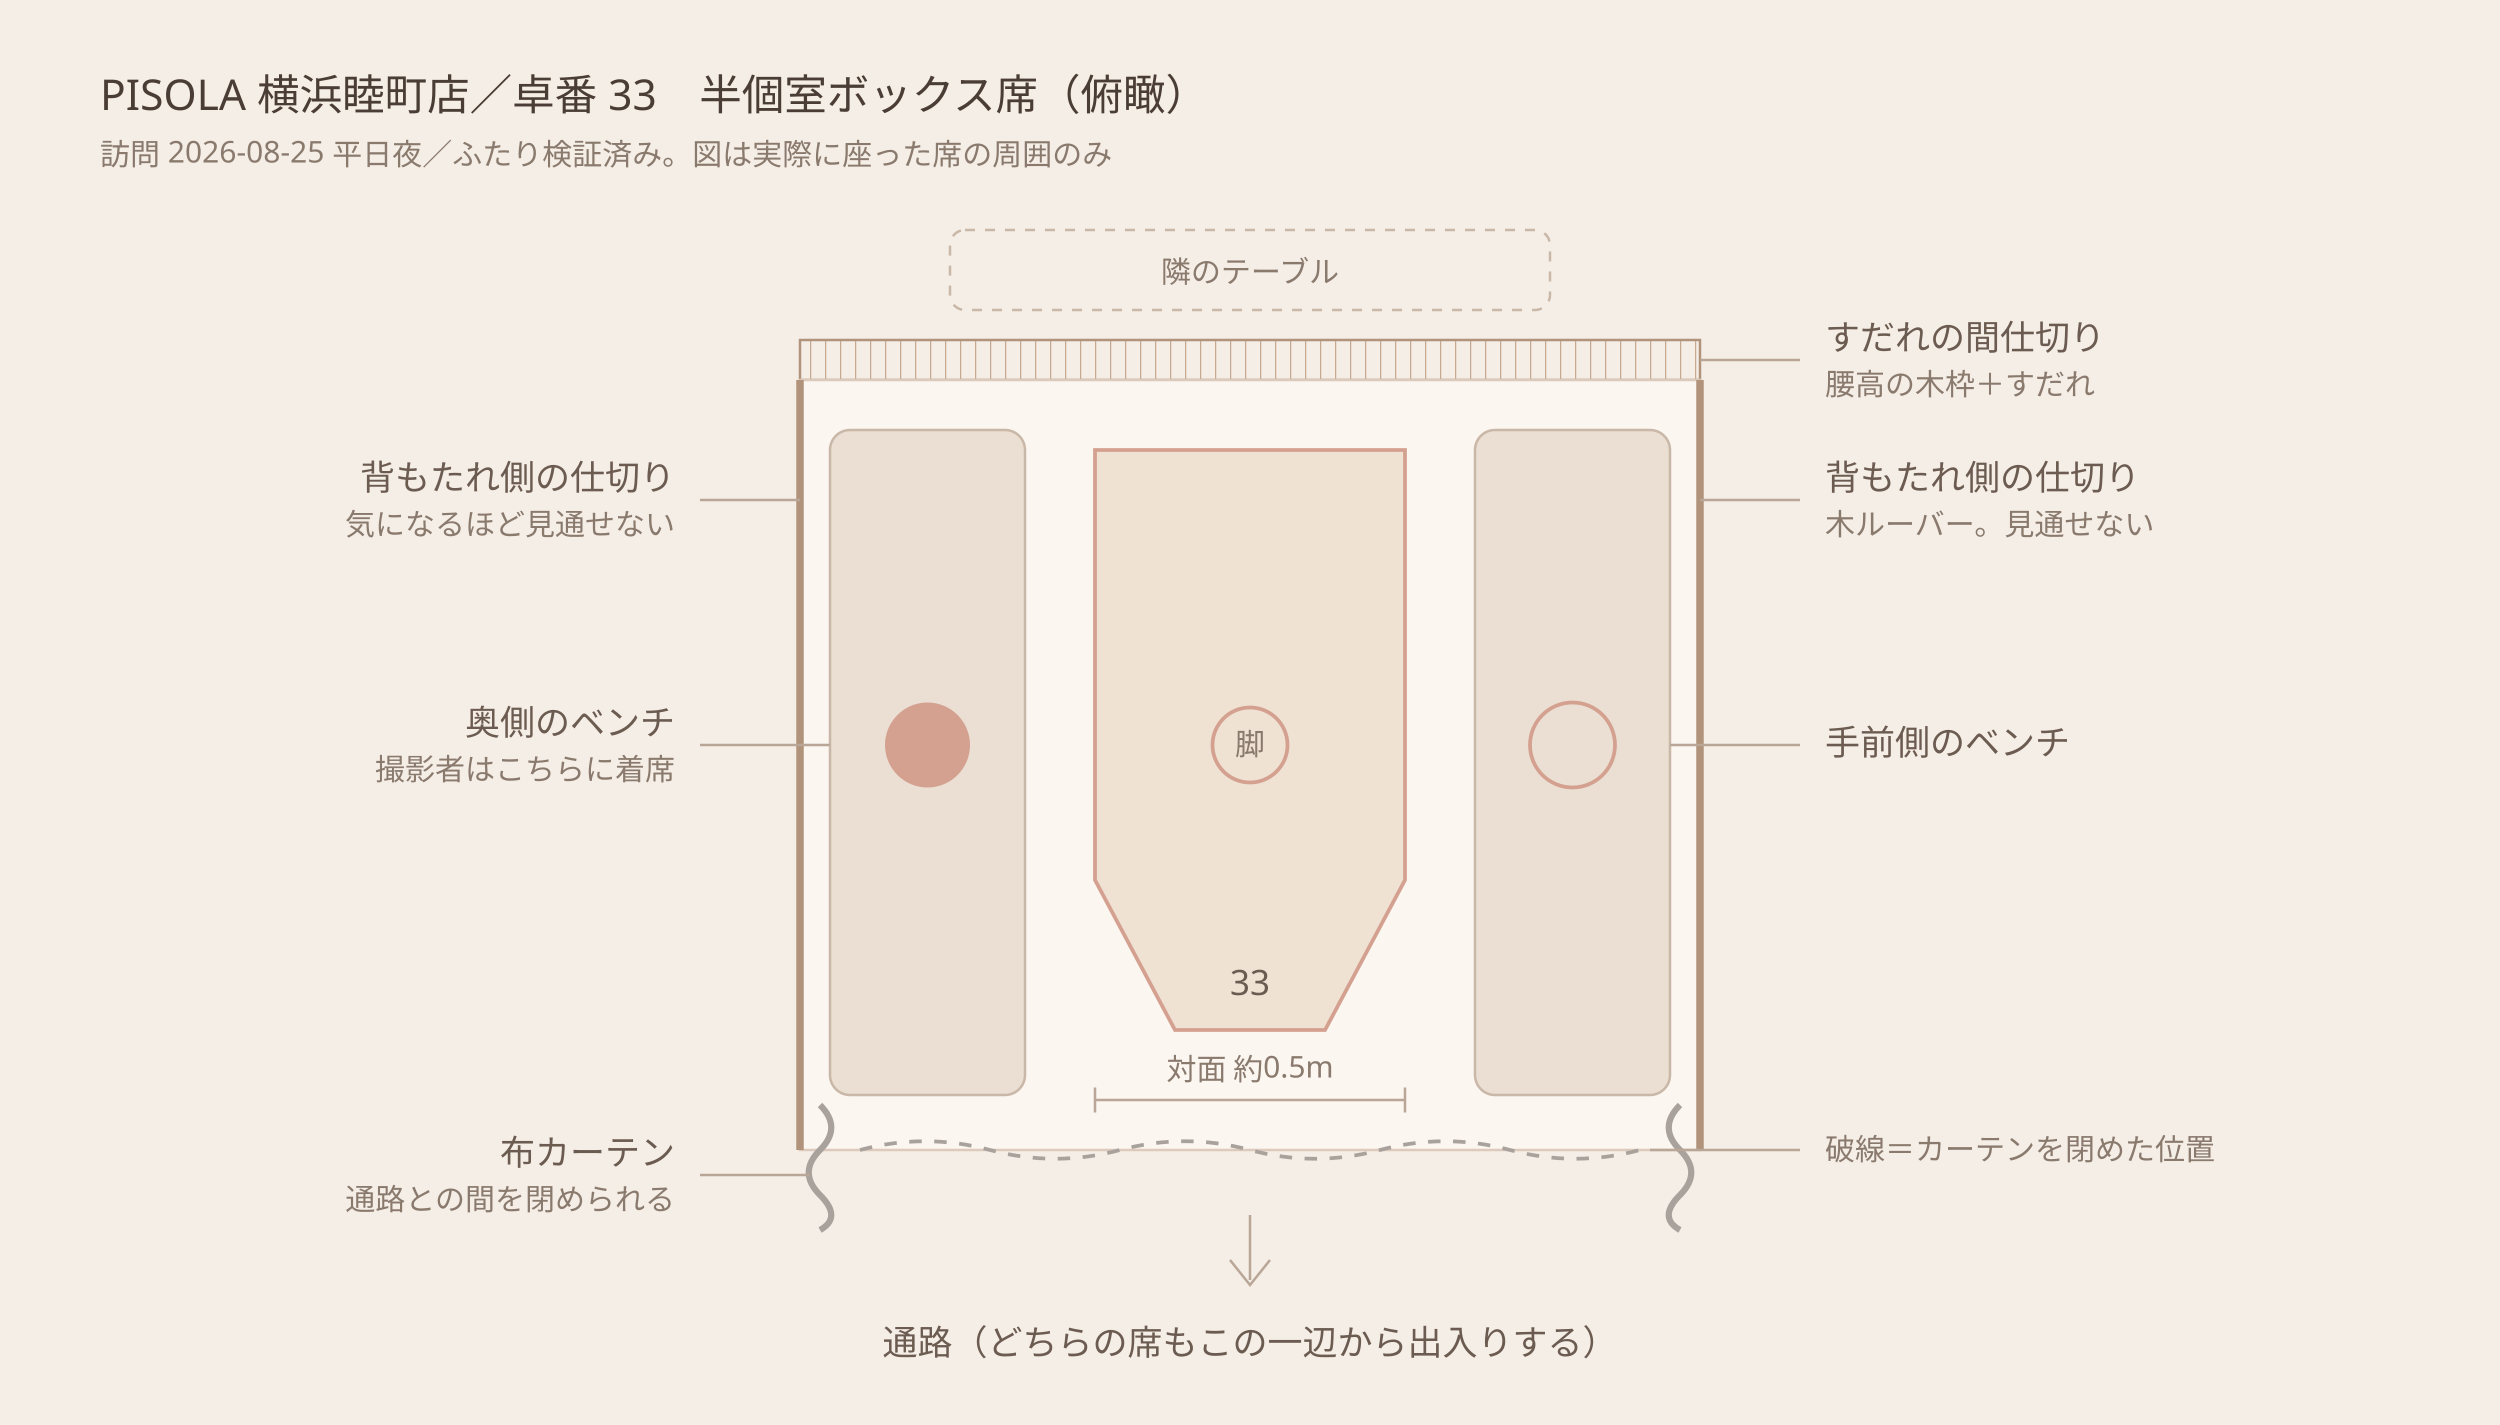
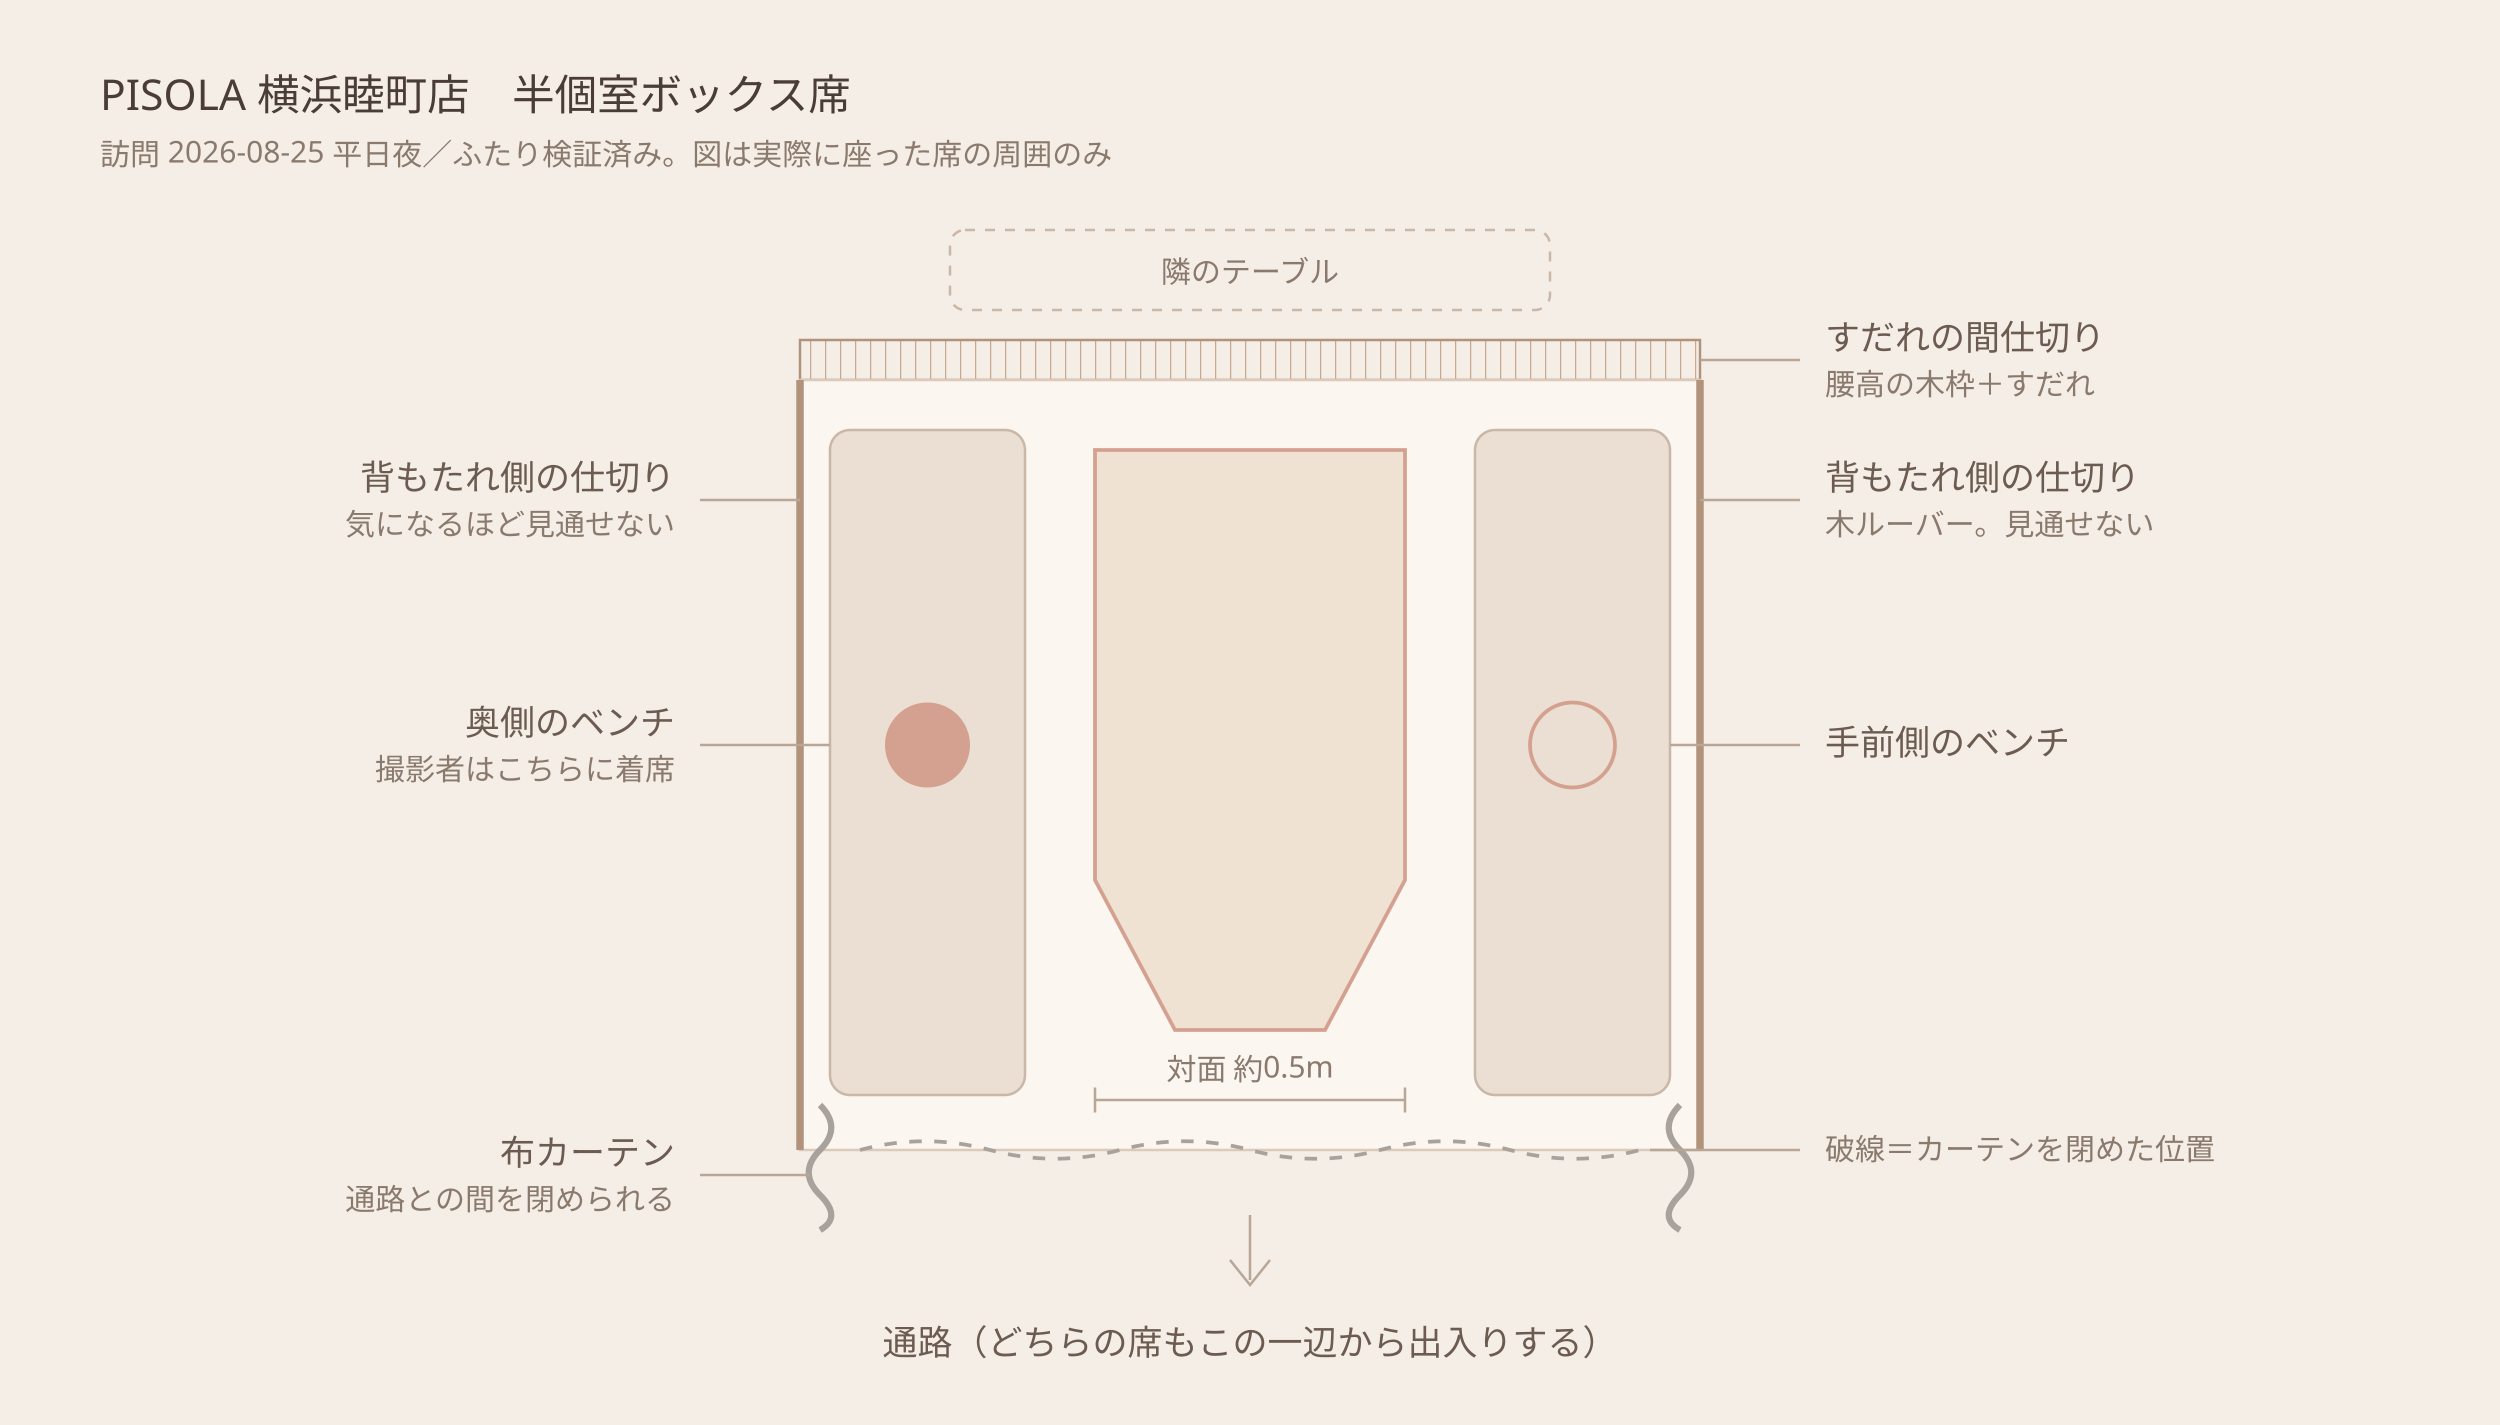
- <svg xmlns="http://www.w3.org/2000/svg" viewBox="0 0 1000 570" width="1000" height="570" role="img" aria-label="PISOLA 横浜睦町店 卓番33 半個室ボックス席の俯瞰図">
+ <svg xmlns="http://www.w3.org/2000/svg" viewBox="0 0 1000 570" width="1000" height="570" role="img" aria-label="PISOLA 横浜睦町店 半個室ボックス席の俯瞰図">
  <defs>
    <pattern id="sudare" width="6" height="6" patternUnits="userSpaceOnUse">
      <path d="M0 0 V6" stroke="#C6A98F" stroke-width="1" />
    </pattern>
    <style>
      .lbl { font-family: "Hiragino Sans", "Noto Sans JP", sans-serif; font-size: 14px; fill: #6B5B50; }
      .lbl-s { font-family: "Hiragino Sans", "Noto Sans JP", sans-serif; font-size: 12px; fill: #8A7A6E; }
      .ttl { font-family: "Hiragino Sans", "Noto Sans JP", sans-serif; font-size: 17px; fill: #4A3D35; }
      .lead { stroke: #B9A697; stroke-width: 1; fill: none; }
    </style>
  </defs>
  <rect width="1000" height="570" fill="#F5EEE6" />
-   <text class="ttl" x="40" y="44">PISOLA 横浜睦町店／卓番 33　半個室ボックス席（俯瞰）</text>
+   <text class="ttl" x="40" y="44">PISOLA 横浜睦町店　半個室ボックス席</text>
  <text class="lbl-s" x="40" y="66">訪問 2026-08-25 平日夜／ふたり検証済み。図は実際に座った席の周囲のみ</text>
  <rect x="380" y="92" width="240" height="32" rx="6" fill="none" stroke="#C9B7A8" stroke-width="1" stroke-dasharray="4 4" />
  <text class="lbl-s" x="500" y="113" text-anchor="middle">隣のテーブル</text>
  <rect x="320" y="136" width="360" height="16" fill="url(#sudare)" stroke="#B0937A" stroke-width="1" />
  <rect x="320" y="152" width="360" height="308" fill="#FBF6F0" stroke="#DCCBBC" stroke-width="1" />
  <line x1="320" y1="152" x2="320" y2="460" stroke="#B0937A" stroke-width="3" />
  <line x1="680" y1="152" x2="680" y2="460" stroke="#B0937A" stroke-width="3" />
  <rect x="332" y="172" width="78" height="266" rx="8" fill="#EADFD2" stroke="#C9B7A8" stroke-width="1" />
  <rect x="590" y="172" width="78" height="266" rx="8" fill="#EADFD2" stroke="#C9B7A8" stroke-width="1" />
  <polygon points="438,180 562,180 562,352 530,412 470,412 438,352" fill="#EFE2D3" stroke="#D4A090" stroke-width="1.5" />
-   <circle cx="500" cy="298" r="15" fill="none" stroke="#D4A090" stroke-width="1.5" />
-   <text class="lbl-s" x="500" y="302" text-anchor="middle" fill="#B07E6C">脚</text>
-   <text class="lbl" x="500" y="398" text-anchor="middle" fill="#8A7A6E">33</text>
  <circle cx="371" cy="298" r="17" fill="#D4A090" />
  <circle cx="629" cy="298" r="17" fill="none" stroke="#D4A090" stroke-width="1.5" />
  <line x1="438" y1="440" x2="562" y2="440" stroke="#B9A697" stroke-width="1" />
  <line x1="438" y1="435" x2="438" y2="445" stroke="#B9A697" stroke-width="1" />
  <line x1="562" y1="435" x2="562" y2="445" stroke="#B9A697" stroke-width="1" />
  <text class="lbl-s" x="500" y="432" text-anchor="middle">対面 約0.5m</text>
  <path d="M328 442 q9 9 0 18 q-9 9 0 18 q9 9 0 14" fill="none" stroke="#A9A29C" stroke-width="2.5" />
  <path d="M672 442 q-9 9 0 18 q9 9 0 18 q-9 9 0 14" fill="none" stroke="#A9A29C" stroke-width="2.5" />
  <path d="M344 460 q26 -7 52 0 q26 7 52 0 q26 -7 52 0 q26 7 52 0 q26 -7 52 0 q26 7 52 0" fill="none" stroke="#A9A29C" stroke-width="1.5" stroke-dasharray="5 5" />
  <path d="M500 486 v26" class="lead" />
  <path d="M492 504 l8 10 l8 -10" fill="none" stroke="#B9A697" stroke-width="1" />
  <text class="lbl" x="500" y="542" text-anchor="middle">通路（どちらの席もこの一辺から出入りする）</text>
  <path d="M320 200 H280" class="lead" />
  <text class="lbl" x="270" y="196" text-anchor="end">背もたれ側の仕切り</text>
  <text class="lbl-s" x="270" y="214" text-anchor="end">気になるほど見通せない</text>
  <path d="M332 298 H280" class="lead" />
  <text class="lbl" x="270" y="294" text-anchor="end">奥側のベンチ</text>
  <text class="lbl-s" x="270" y="312" text-anchor="end">撮影者はこちらに着席</text>
  <path d="M324 470 H280" class="lead" />
  <text class="lbl" x="270" y="466" text-anchor="end">布カーテン</text>
  <text class="lbl-s" x="270" y="484" text-anchor="end">通路との間を閉められる</text>
  <path d="M680 144 H720" class="lead" />
  <text class="lbl" x="730" y="140">すだれの間仕切り</text>
  <text class="lbl-s" x="730" y="158">腰高の木枠＋すだれ</text>
  <path d="M680 200 H720" class="lead" />
  <text class="lbl" x="730" y="196">背もたれ側の仕切り</text>
  <text class="lbl-s" x="730" y="214">木ルーバー。見通せない</text>
  <path d="M668 298 H720" class="lead" />
  <text class="lbl" x="730" y="302">手前側のベンチ</text>
  <path d="M660 460 H720" class="lead" />
  <text class="lbl-s" x="730" y="464">破線＝カーテンを閉めた位置</text>
</svg>
